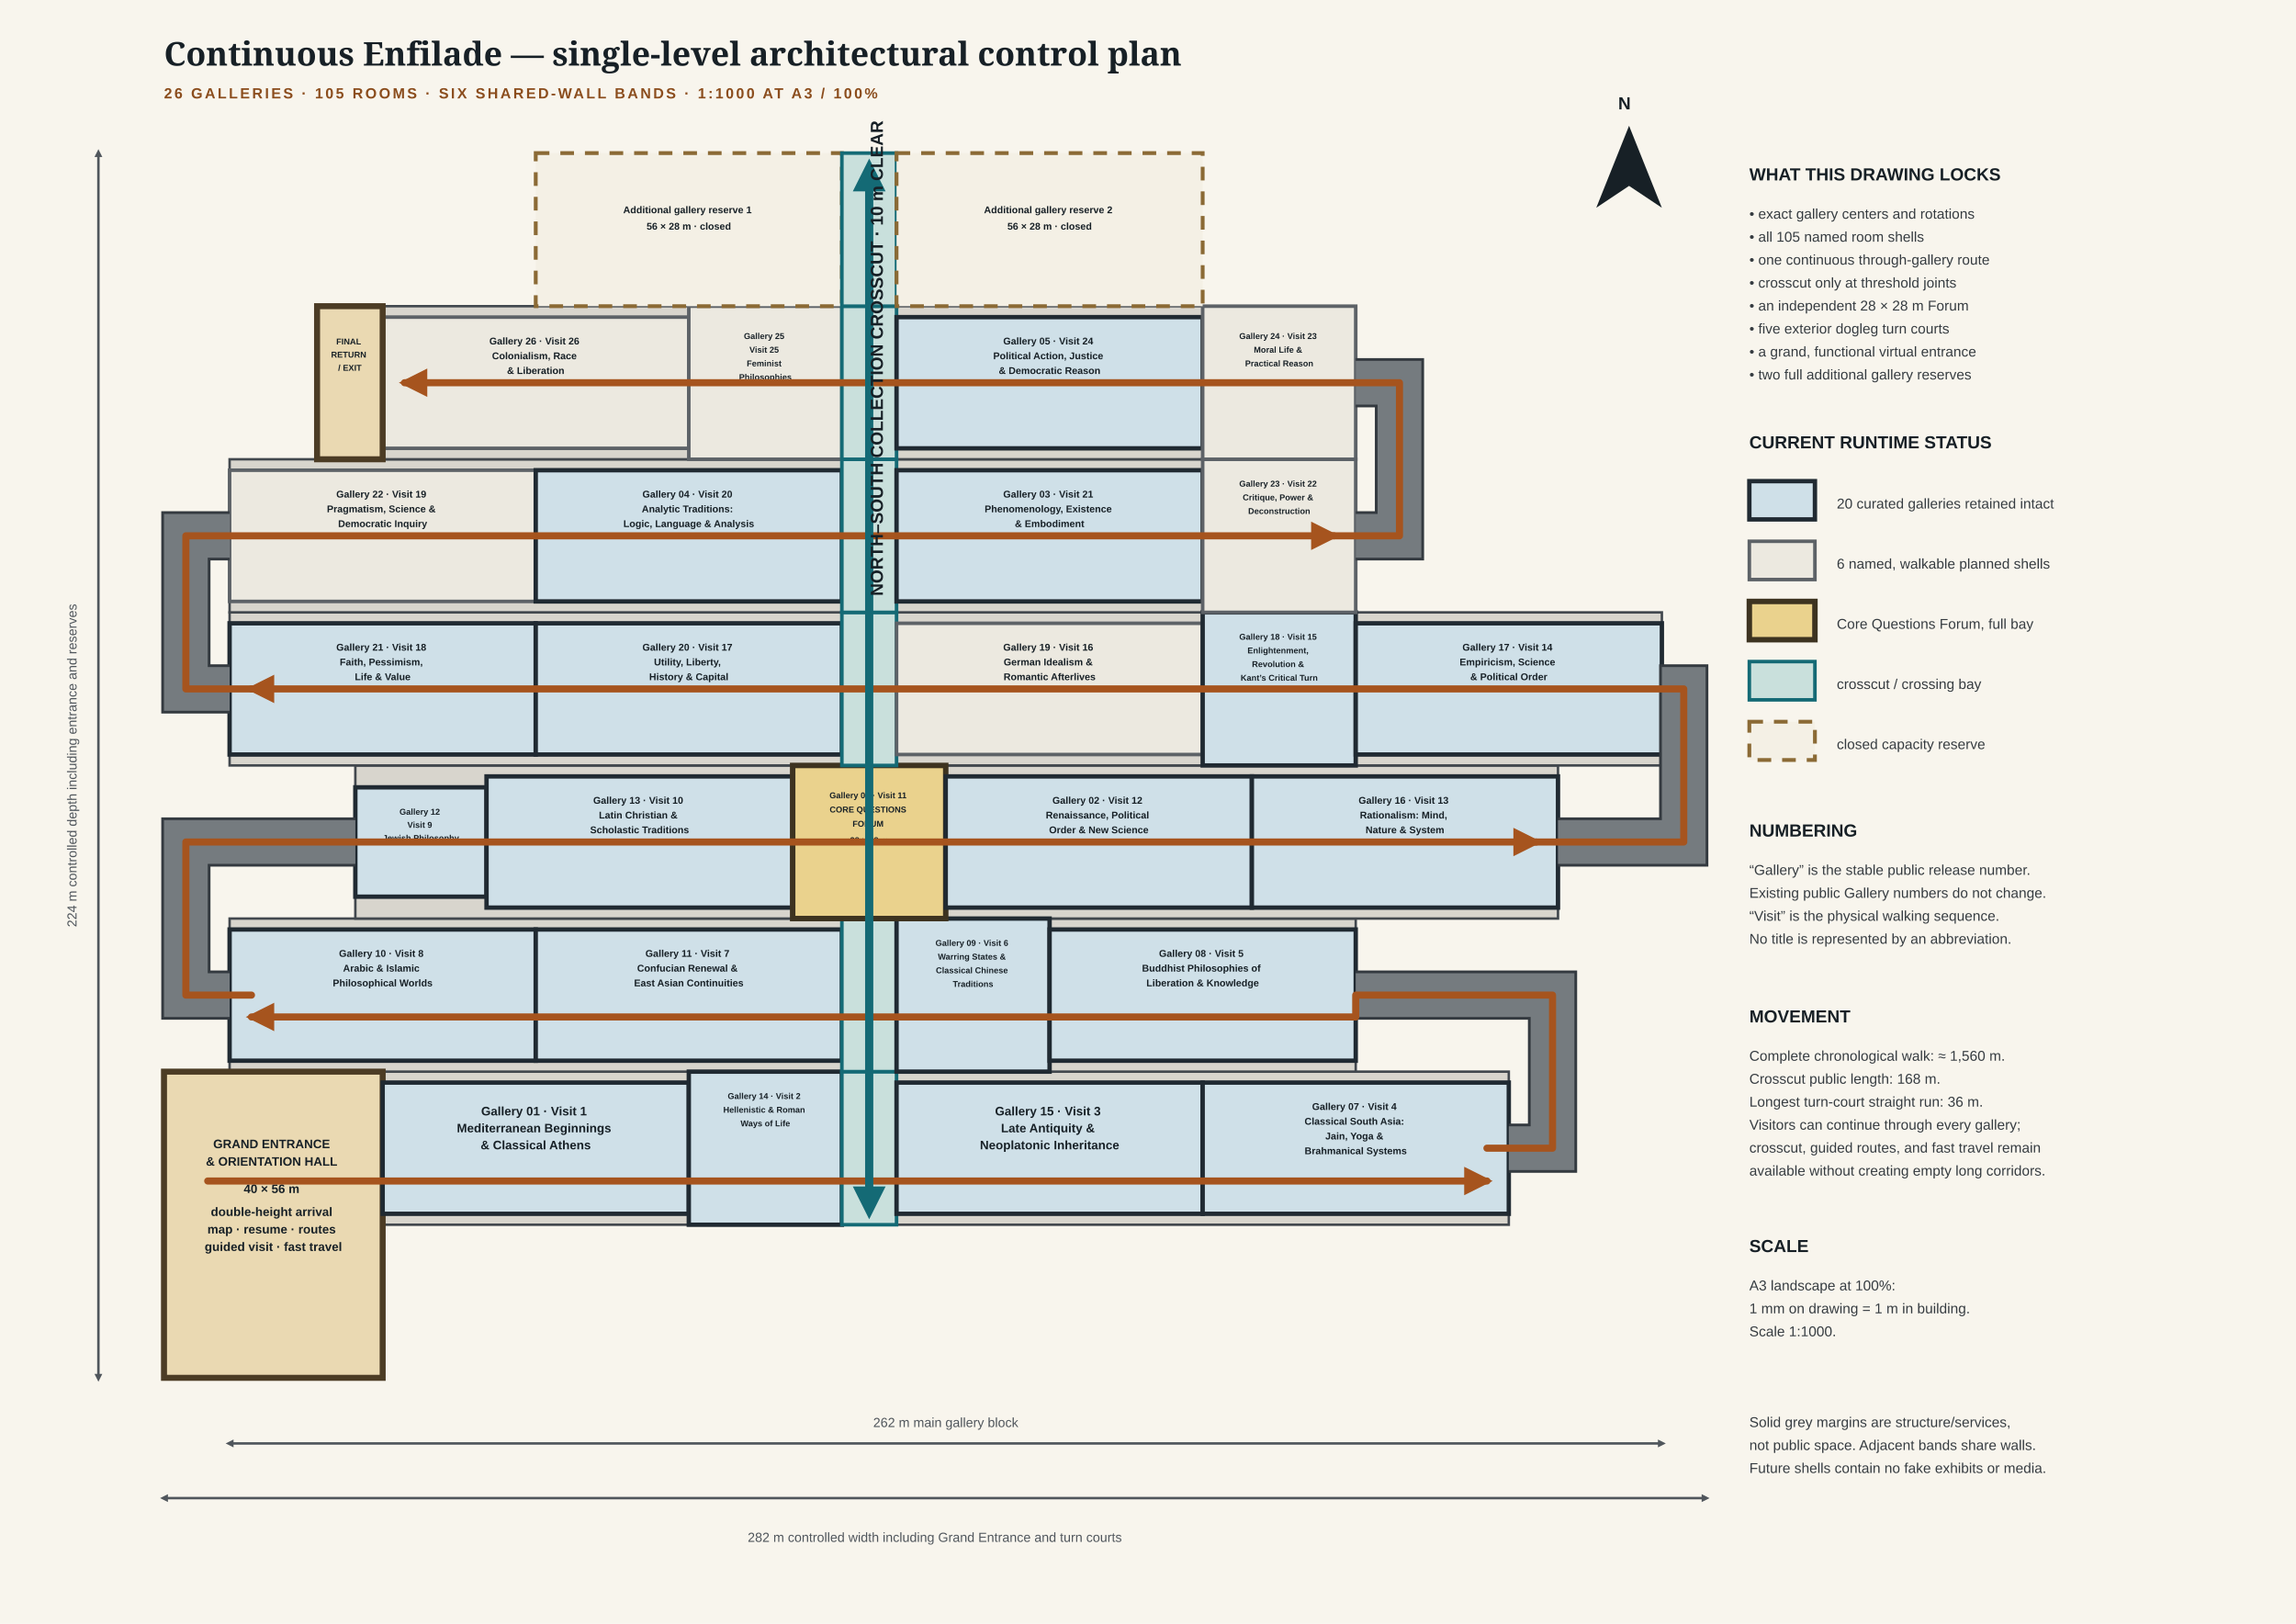
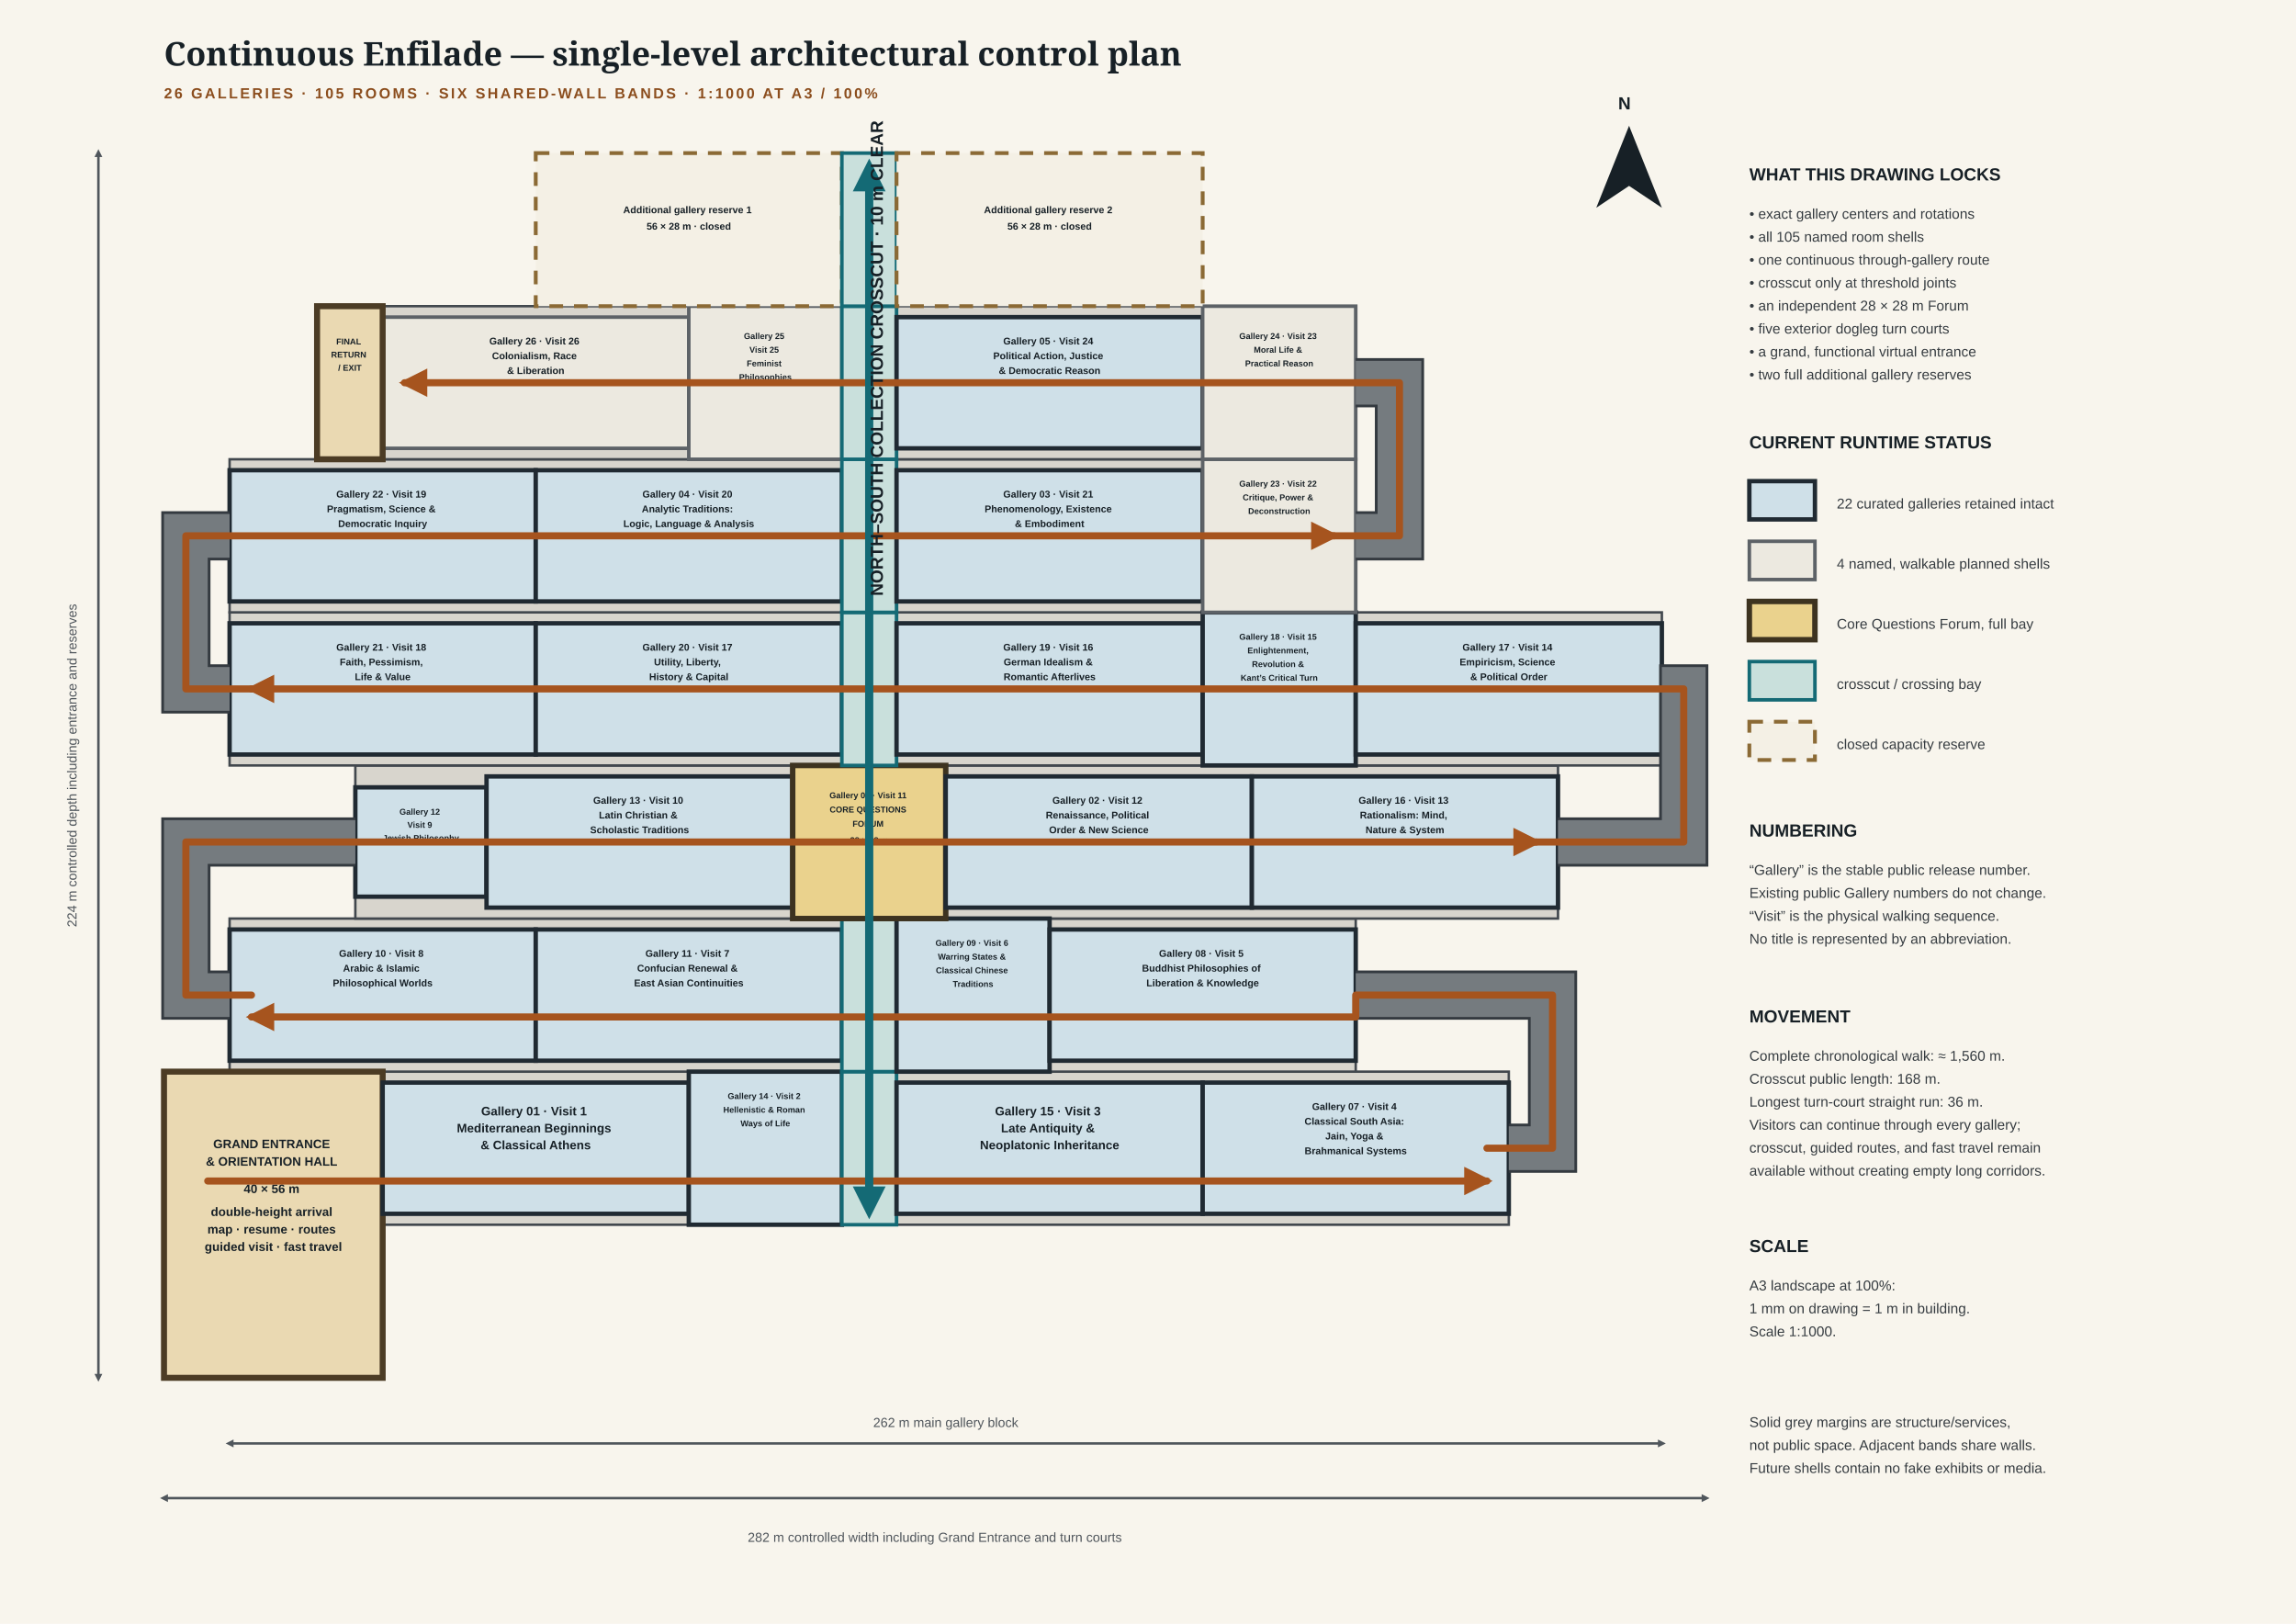
<svg xmlns="http://www.w3.org/2000/svg" width="420mm" height="297mm" viewBox="0 0 420 297" role="img" aria-labelledby="title description">
  <defs>
    <marker id="route-arrow" viewBox="0 0 10 10" refX="8" refY="5" markerWidth="4" markerHeight="4" orient="auto">
      <path d="M0 0L10 5L0 10Z" fill="#a6541e" />
    </marker>
    <marker id="axis-arrow" viewBox="0 0 10 10" refX="5" refY="5" markerWidth="4" markerHeight="4" orient="auto-start-reverse">
      <path d="M0 0L10 5L0 10Z" fill="#146a75" />
    </marker>
    <marker id="dim-arrow" viewBox="0 0 10 10" refX="5" refY="5" markerWidth="3.2" markerHeight="3.2" orient="auto-start-reverse">
      <path d="M0 0L10 5L0 10Z" fill="#50565c" />
    </marker>
    <style>
      .sheet{fill:#f8f5ed}
      .service{fill:#d8d5cd;stroke:#42484e;stroke-width:.45}
      .open{fill:#cfe0e8;stroke:#202a32;stroke-width:.8}
      .planned{fill:#ece9e0;stroke:#5d6267;stroke-width:.65}
      .forum{fill:#ead28d;stroke:#3d3320;stroke-width:1}
      .entrance{fill:#ead9b2;stroke:#4c3c25;stroke-width:1.1}
      .crossing{fill:#c9e0dc;stroke:#146a75;stroke-width:.65}
      .reserve{fill:#f4f0e5;stroke:#8b6a35;stroke-width:.7;stroke-dasharray:2.5 2}
      .turn{fill:none;stroke:#757b7f;stroke-width:8;stroke-linecap:butt}
      .turn-edge{fill:none;stroke:#343a40;stroke-width:9;stroke-linecap:butt;stroke-linejoin:miter}
      .route{fill:none;stroke:#a6541e;stroke-width:1.3;stroke-linecap:round;stroke-linejoin:round;marker-end:url(#route-arrow)}
      .axis{fill:none;stroke:#146a75;stroke-width:1.5;stroke-linecap:round;marker-start:url(#axis-arrow);marker-end:url(#axis-arrow)}
      .label{font-family:Arial,sans-serif;fill:#172026;text-anchor:middle;font-size:2.25px;font-weight:600}
      .small{font-family:Arial,sans-serif;fill:#172026;text-anchor:middle;font-size:1.8px;font-weight:600}
      .tiny{font-family:Arial,sans-serif;fill:#172026;text-anchor:middle;font-size:1.55px;font-weight:600}
      .meta{font-family:Arial,sans-serif;fill:#353b40;font-size:2.6px}
      .meta-bold{font-family:Arial,sans-serif;fill:#172026;font-size:3.2px;font-weight:700}
      .heading{font-family:Georgia,serif;fill:#172026;font-size:6px;font-weight:700}
      .subheading{font-family:Arial,sans-serif;fill:#8b4d1d;font-size:2.7px;font-weight:700;letter-spacing:.4px}
      .dimension{fill:none;stroke:#50565c;stroke-width:.45;marker-start:url(#dim-arrow);marker-end:url(#dim-arrow)}
      .dimension-text{font-family:Arial,sans-serif;fill:#50565c;font-size:2.4px;text-anchor:middle}
      .north{fill:#172026}
    </style>
  </defs>
  <rect class="sheet" width="420" height="297" />
  <text class="heading" x="30" y="12">Continuous Enfilade — single-level architectural control plan</text>
  <text class="subheading" x="30" y="18">26 GALLERIES · 105 ROOMS · SIX SHARED-WALL BANDS · 1:1000 AT A3 / 100%</text>
  <rect class="service" x="70" y="196" width="206" height="28" />
  <rect class="service" x="42" y="168" width="206" height="28" />
  <rect class="service" x="65" y="140" width="220" height="28" />
  <rect class="service" x="42" y="112" width="262" height="28" />
  <rect class="service" x="42" y="84" width="206" height="28" />
  <rect class="service" x="70" y="56" width="178" height="28" />
  <rect class="entrance" x="30" y="196" width="40" height="56" />
  <text class="label" x="50" y="210">
    <tspan x="50">GRAND ENTRANCE</tspan>
    <tspan x="50" dy="3.2">&amp; ORIENTATION HALL</tspan>
    <tspan x="50" dy="5">40 × 56 m</tspan>
    <tspan x="50" dy="4.2">double-height arrival</tspan>
    <tspan x="50" dy="3.2">map · resume · routes</tspan>
    <tspan x="50" dy="3.2">guided visit · fast travel</tspan>
  </text>
  <rect class="open" x="70" y="198" width="56" height="24" />
  <text class="label" x="98" y="204">
    <tspan x="98">Gallery 01 · Visit 1</tspan>
    <tspan x="98" dy="3.1">Mediterranean Beginnings</tspan>
    <tspan x="98" dy="3.1">&amp; Classical Athens</tspan>
  </text>
  <rect class="open" x="126" y="196" width="28" height="28" />
  <text class="tiny" x="140" y="201">
    <tspan x="140">Gallery 14 · Visit 2</tspan>
    <tspan x="140" dy="2.5">Hellenistic &amp; Roman</tspan>
    <tspan x="140" dy="2.5">Ways of Life</tspan>
  </text>
  <rect class="crossing" x="154" y="196" width="10" height="28" />
  <rect class="open" x="164" y="198" width="56" height="24" />
  <text class="label" x="192" y="204">
    <tspan x="192">Gallery 15 · Visit 3</tspan>
    <tspan x="192" dy="3.1">Late Antiquity &amp;</tspan>
    <tspan x="192" dy="3.1">Neoplatonic Inheritance</tspan>
  </text>
  <rect class="open" x="220" y="198" width="56" height="24" />
  <text class="small" x="248" y="203">
    <tspan x="248">Gallery 07 · Visit 4</tspan>
    <tspan x="248" dy="2.7">Classical South Asia:</tspan>
    <tspan x="248" dy="2.7">Jain, Yoga &amp;</tspan>
    <tspan x="248" dy="2.7">Brahmanical Systems</tspan>
  </text>
  <rect class="open" x="42" y="170" width="56" height="24" />
  <text class="small" x="70" y="175">
    <tspan x="70">Gallery 10 · Visit 8</tspan>
    <tspan x="70" dy="2.7">Arabic &amp; Islamic</tspan>
    <tspan x="70" dy="2.7">Philosophical Worlds</tspan>
  </text>
  <rect class="open" x="98" y="170" width="56" height="24" />
  <text class="small" x="126" y="175">
    <tspan x="126">Gallery 11 · Visit 7</tspan>
    <tspan x="126" dy="2.7">Confucian Renewal &amp;</tspan>
    <tspan x="126" dy="2.7">East Asian Continuities</tspan>
  </text>
  <rect class="crossing" x="154" y="168" width="10" height="28" />
  <rect class="open" x="164" y="168" width="28" height="28" />
  <text class="tiny" x="178" y="173">
    <tspan x="178">Gallery 09 · Visit 6</tspan>
    <tspan x="178" dy="2.5">Warring States &amp;</tspan>
    <tspan x="178" dy="2.5">Classical Chinese</tspan>
    <tspan x="178" dy="2.5">Traditions</tspan>
  </text>
  <rect class="open" x="192" y="170" width="56" height="24" />
  <text class="small" x="220" y="175">
    <tspan x="220">Gallery 08 · Visit 5</tspan>
    <tspan x="220" dy="2.7">Buddhist Philosophies of</tspan>
    <tspan x="220" dy="2.7">Liberation &amp; Knowledge</tspan>
  </text>
  <rect class="open" x="65" y="144" width="24" height="20" />
  <text class="tiny" x="77" y="149">
    <tspan x="77">Gallery 12</tspan>
    <tspan x="77" dy="2.4">Visit 9</tspan>
    <tspan x="77" dy="2.4">Jewish Philosophy</tspan>
  </text>
  <rect class="open" x="89" y="142" width="56" height="24" />
  <text class="small" x="117" y="147">
    <tspan x="117">Gallery 13 · Visit 10</tspan>
    <tspan x="117" dy="2.7">Latin Christian &amp;</tspan>
    <tspan x="117" dy="2.7">Scholastic Traditions</tspan>
  </text>
  <rect class="forum" x="145" y="140" width="28" height="28" />
  <text class="tiny" x="159" y="146">
    <tspan x="159">Gallery 06 · Visit 11</tspan>
    <tspan x="159" dy="2.6">CORE QUESTIONS</tspan>
    <tspan x="159" dy="2.6">FORUM</tspan>
    <tspan x="159" dy="3">28 × 28 m</tspan>
  </text>
  <rect class="open" x="173" y="142" width="56" height="24" />
  <text class="small" x="201" y="147">
    <tspan x="201">Gallery 02 · Visit 12</tspan>
    <tspan x="201" dy="2.7">Renaissance, Political</tspan>
    <tspan x="201" dy="2.7">Order &amp; New Science</tspan>
  </text>
  <rect class="open" x="229" y="142" width="56" height="24" />
  <text class="small" x="257" y="147">
    <tspan x="257">Gallery 16 · Visit 13</tspan>
    <tspan x="257" dy="2.7">Rationalism: Mind,</tspan>
    <tspan x="257" dy="2.7">Nature &amp; System</tspan>
  </text>
  <rect class="open" x="42" y="114" width="56" height="24" />
  <text class="small" x="70" y="119">
    <tspan x="70">Gallery 21 · Visit 18</tspan>
    <tspan x="70" dy="2.7">Faith, Pessimism,</tspan>
    <tspan x="70" dy="2.7">Life &amp; Value</tspan>
  </text>
  <rect class="open" x="98" y="114" width="56" height="24" />
  <text class="small" x="126" y="119">
    <tspan x="126">Gallery 20 · Visit 17</tspan>
    <tspan x="126" dy="2.7">Utility, Liberty,</tspan>
    <tspan x="126" dy="2.7">History &amp; Capital</tspan>
  </text>
  <rect class="crossing" x="154" y="112" width="10" height="28" />
-   <rect class="planned" x="164" y="114" width="56" height="24" />
+   <rect class="open" x="164" y="114" width="56" height="24" />
  <text class="small" x="192" y="119">
    <tspan x="192">Gallery 19 · Visit 16</tspan>
    <tspan x="192" dy="2.7">German Idealism &amp;</tspan>
    <tspan x="192" dy="2.7">Romantic Afterlives</tspan>
  </text>
  <rect class="open" x="220" y="112" width="28" height="28" />
  <text class="tiny" x="234" y="117">
    <tspan x="234">Gallery 18 · Visit 15</tspan>
    <tspan x="234" dy="2.5">Enlightenment,</tspan>
    <tspan x="234" dy="2.5">Revolution &amp;</tspan>
    <tspan x="234" dy="2.5">Kant’s Critical Turn</tspan>
  </text>
  <rect class="open" x="248" y="114" width="56" height="24" />
  <text class="small" x="276" y="119">
    <tspan x="276">Gallery 17 · Visit 14</tspan>
    <tspan x="276" dy="2.7">Empiricism, Science</tspan>
    <tspan x="276" dy="2.7">&amp; Political Order</tspan>
  </text>
-   <rect class="planned" x="42" y="86" width="56" height="24" />
+   <rect class="open" x="42" y="86" width="56" height="24" />
  <text class="small" x="70" y="91">
    <tspan x="70">Gallery 22 · Visit 19</tspan>
    <tspan x="70" dy="2.7">Pragmatism, Science &amp;</tspan>
    <tspan x="70" dy="2.7">Democratic Inquiry</tspan>
  </text>
  <rect class="open" x="98" y="86" width="56" height="24" />
  <text class="small" x="126" y="91">
    <tspan x="126">Gallery 04 · Visit 20</tspan>
    <tspan x="126" dy="2.7">Analytic Traditions:</tspan>
    <tspan x="126" dy="2.7">Logic, Language &amp; Analysis</tspan>
  </text>
  <rect class="crossing" x="154" y="84" width="10" height="28" />
  <rect class="open" x="164" y="86" width="56" height="24" />
  <text class="small" x="192" y="91">
    <tspan x="192">Gallery 03 · Visit 21</tspan>
    <tspan x="192" dy="2.7">Phenomenology, Existence</tspan>
    <tspan x="192" dy="2.7">&amp; Embodiment</tspan>
  </text>
  <rect class="planned" x="220" y="84" width="28" height="28" />
  <text class="tiny" x="234" y="89">
    <tspan x="234">Gallery 23 · Visit 22</tspan>
    <tspan x="234" dy="2.5">Critique, Power &amp;</tspan>
    <tspan x="234" dy="2.5">Deconstruction</tspan>
  </text>
  <rect class="planned" x="70" y="58" width="56" height="24" />
  <text class="small" x="98" y="63">
    <tspan x="98">Gallery 26 · Visit 26</tspan>
    <tspan x="98" dy="2.7">Colonialism, Race</tspan>
    <tspan x="98" dy="2.7">&amp; Liberation</tspan>
  </text>
  <rect class="planned" x="126" y="56" width="28" height="28" />
  <text class="tiny" x="140" y="62">
    <tspan x="140">Gallery 25</tspan>
    <tspan x="140" dy="2.5">Visit 25</tspan>
    <tspan x="140" dy="2.5">Feminist</tspan>
    <tspan x="140" dy="2.5">Philosophies</tspan>
  </text>
  <rect class="crossing" x="154" y="56" width="10" height="28" />
  <rect class="open" x="164" y="58" width="56" height="24" />
  <text class="small" x="192" y="63">
    <tspan x="192">Gallery 05 · Visit 24</tspan>
    <tspan x="192" dy="2.7">Political Action, Justice</tspan>
    <tspan x="192" dy="2.7">&amp; Democratic Reason</tspan>
  </text>
  <rect class="planned" x="220" y="56" width="28" height="28" />
  <text class="tiny" x="234" y="62">
    <tspan x="234">Gallery 24 · Visit 23</tspan>
    <tspan x="234" dy="2.5">Moral Life &amp;</tspan>
    <tspan x="234" dy="2.5">Practical Reason</tspan>
  </text>
  <rect class="entrance" x="58" y="56" width="12" height="28" />
  <text class="tiny" x="64" y="63">
    <tspan x="64">FINAL</tspan>
    <tspan x="64" dy="2.4">RETURN</tspan>
    <tspan x="64" dy="2.4">/ EXIT</tspan>
  </text>
  <rect class="reserve" x="98" y="28" width="56" height="28" />
  <text class="small" x="126" y="39">
    <tspan x="126">Additional gallery reserve 1</tspan>
    <tspan x="126" dy="3">56 × 28 m · closed</tspan>
  </text>
  <rect class="crossing" x="154" y="28" width="10" height="28" />
  <rect class="reserve" x="164" y="28" width="56" height="28" />
  <text class="small" x="192" y="39">
    <tspan x="192">Additional gallery reserve 2</tspan>
    <tspan x="192" dy="3">56 × 28 m · closed</tspan>
  </text>
  <path class="turn-edge" d="M276 210H284V182H248" />
  <path class="turn" d="M276 210H284V182H248" />
  <path class="turn-edge" d="M42 182H34V154H65" />
  <path class="turn" d="M42 182H34V154H65" />
  <path class="turn-edge" d="M285 154H308V126H304" />
  <path class="turn" d="M285 154H308V126H304" />
  <path class="turn-edge" d="M42 126H34V98H42" />
  <path class="turn" d="M42 126H34V98H42" />
  <path class="turn-edge" d="M248 98H256V70H248" />
  <path class="turn" d="M248 98H256V70H248" />
  <path class="route" d="M38 216H272" />
  <path class="route" d="M272 210H284V182H248V186H46" />
  <path class="route" d="M46 182H34V154H69H281" />
  <path class="route" d="M281 154H308V126H304H46" />
  <path class="route" d="M46 126H34V98H42H244" />
  <path class="route" d="M244 98H256V70H248H74" />
  <path class="axis" d="M159 32V220" />
  <text class="meta-bold" x="161.5" y="109" transform="rotate(-90 161.5 109)">NORTH–SOUTH COLLECTION CROSSCUT · 10 m CLEAR</text>
  <path class="dimension" d="M42 264H304" />
  <text class="dimension-text" x="173" y="261">262 m main gallery block</text>
  <path class="dimension" d="M18 28V252" />
  <text class="dimension-text" x="14" y="140" transform="rotate(-90 14 140)">224 m controlled depth including entrance and reserves</text>
  <path class="dimension" d="M30 274H312" />
  <text class="dimension-text" x="171" y="282">282 m controlled width including Grand Entrance and turn courts</text>
  <path class="north" d="M292 38L298 23L304 38L298 34Z" />
  <text class="meta-bold" x="296" y="20">N</text>
  <text class="meta-bold" x="320" y="33">WHAT THIS DRAWING LOCKS</text>
  <text class="meta" x="320" y="40">
    <tspan x="320">• exact gallery centers and rotations</tspan>
    <tspan x="320" dy="4.2">• all 105 named room shells</tspan>
    <tspan x="320" dy="4.2">• one continuous through-gallery route</tspan>
    <tspan x="320" dy="4.2">• crosscut only at threshold joints</tspan>
    <tspan x="320" dy="4.2">• an independent 28 × 28 m Forum</tspan>
    <tspan x="320" dy="4.2">• five exterior dogleg turn courts</tspan>
    <tspan x="320" dy="4.2">• a grand, functional virtual entrance</tspan>
    <tspan x="320" dy="4.2">• two full additional gallery reserves</tspan>
  </text>
  <text class="meta-bold" x="320" y="82">CURRENT RUNTIME STATUS</text>
  <rect class="open" x="320" y="88" width="12" height="7" />
-   <text class="meta" x="336" y="93">20 curated galleries retained intact</text>
+   <text class="meta" x="336" y="93">22 curated galleries retained intact</text>
  <rect class="planned" x="320" y="99" width="12" height="7" />
-   <text class="meta" x="336" y="104">6 named, walkable planned shells</text>
+   <text class="meta" x="336" y="104">4 named, walkable planned shells</text>
  <rect class="forum" x="320" y="110" width="12" height="7" />
  <text class="meta" x="336" y="115">Core Questions Forum, full bay</text>
  <rect class="crossing" x="320" y="121" width="12" height="7" />
  <text class="meta" x="336" y="126">crosscut / crossing bay</text>
  <rect class="reserve" x="320" y="132" width="12" height="7" />
  <text class="meta" x="336" y="137">closed capacity reserve</text>
  <text class="meta-bold" x="320" y="153">NUMBERING</text>
  <text class="meta" x="320" y="160">
    <tspan x="320">“Gallery” is the stable public release number.</tspan>
    <tspan x="320" dy="4.2">Existing public Gallery numbers do not change.</tspan>
    <tspan x="320" dy="4.2">“Visit” is the physical walking sequence.</tspan>
    <tspan x="320" dy="4.2">No title is represented by an abbreviation.</tspan>
  </text>
  <text class="meta-bold" x="320" y="187">MOVEMENT</text>
  <text class="meta" x="320" y="194">
    <tspan x="320">Complete chronological walk: ≈ 1,560 m.</tspan>
    <tspan x="320" dy="4.2">Crosscut public length: 168 m.</tspan>
    <tspan x="320" dy="4.2">Longest turn-court straight run: 36 m.</tspan>
    <tspan x="320" dy="4.2">Visitors can continue through every gallery;</tspan>
    <tspan x="320" dy="4.2">crosscut, guided routes, and fast travel remain</tspan>
    <tspan x="320" dy="4.2">available without creating empty long corridors.</tspan>
  </text>
  <text class="meta-bold" x="320" y="229">SCALE</text>
  <text class="meta" x="320" y="236">
    <tspan x="320">A3 landscape at 100%:</tspan>
    <tspan x="320" dy="4.2">1 mm on drawing = 1 m in building.</tspan>
    <tspan x="320" dy="4.2">Scale 1:1000.</tspan>
  </text>
  <text class="meta" x="320" y="261">
    <tspan x="320">Solid grey margins are structure/services,</tspan>
    <tspan x="320" dy="4.2">not public space. Adjacent bands share walls.</tspan>
    <tspan x="320" dy="4.2">Future shells contain no fake exhibits or media.</tspan>
  </text>
</svg>
